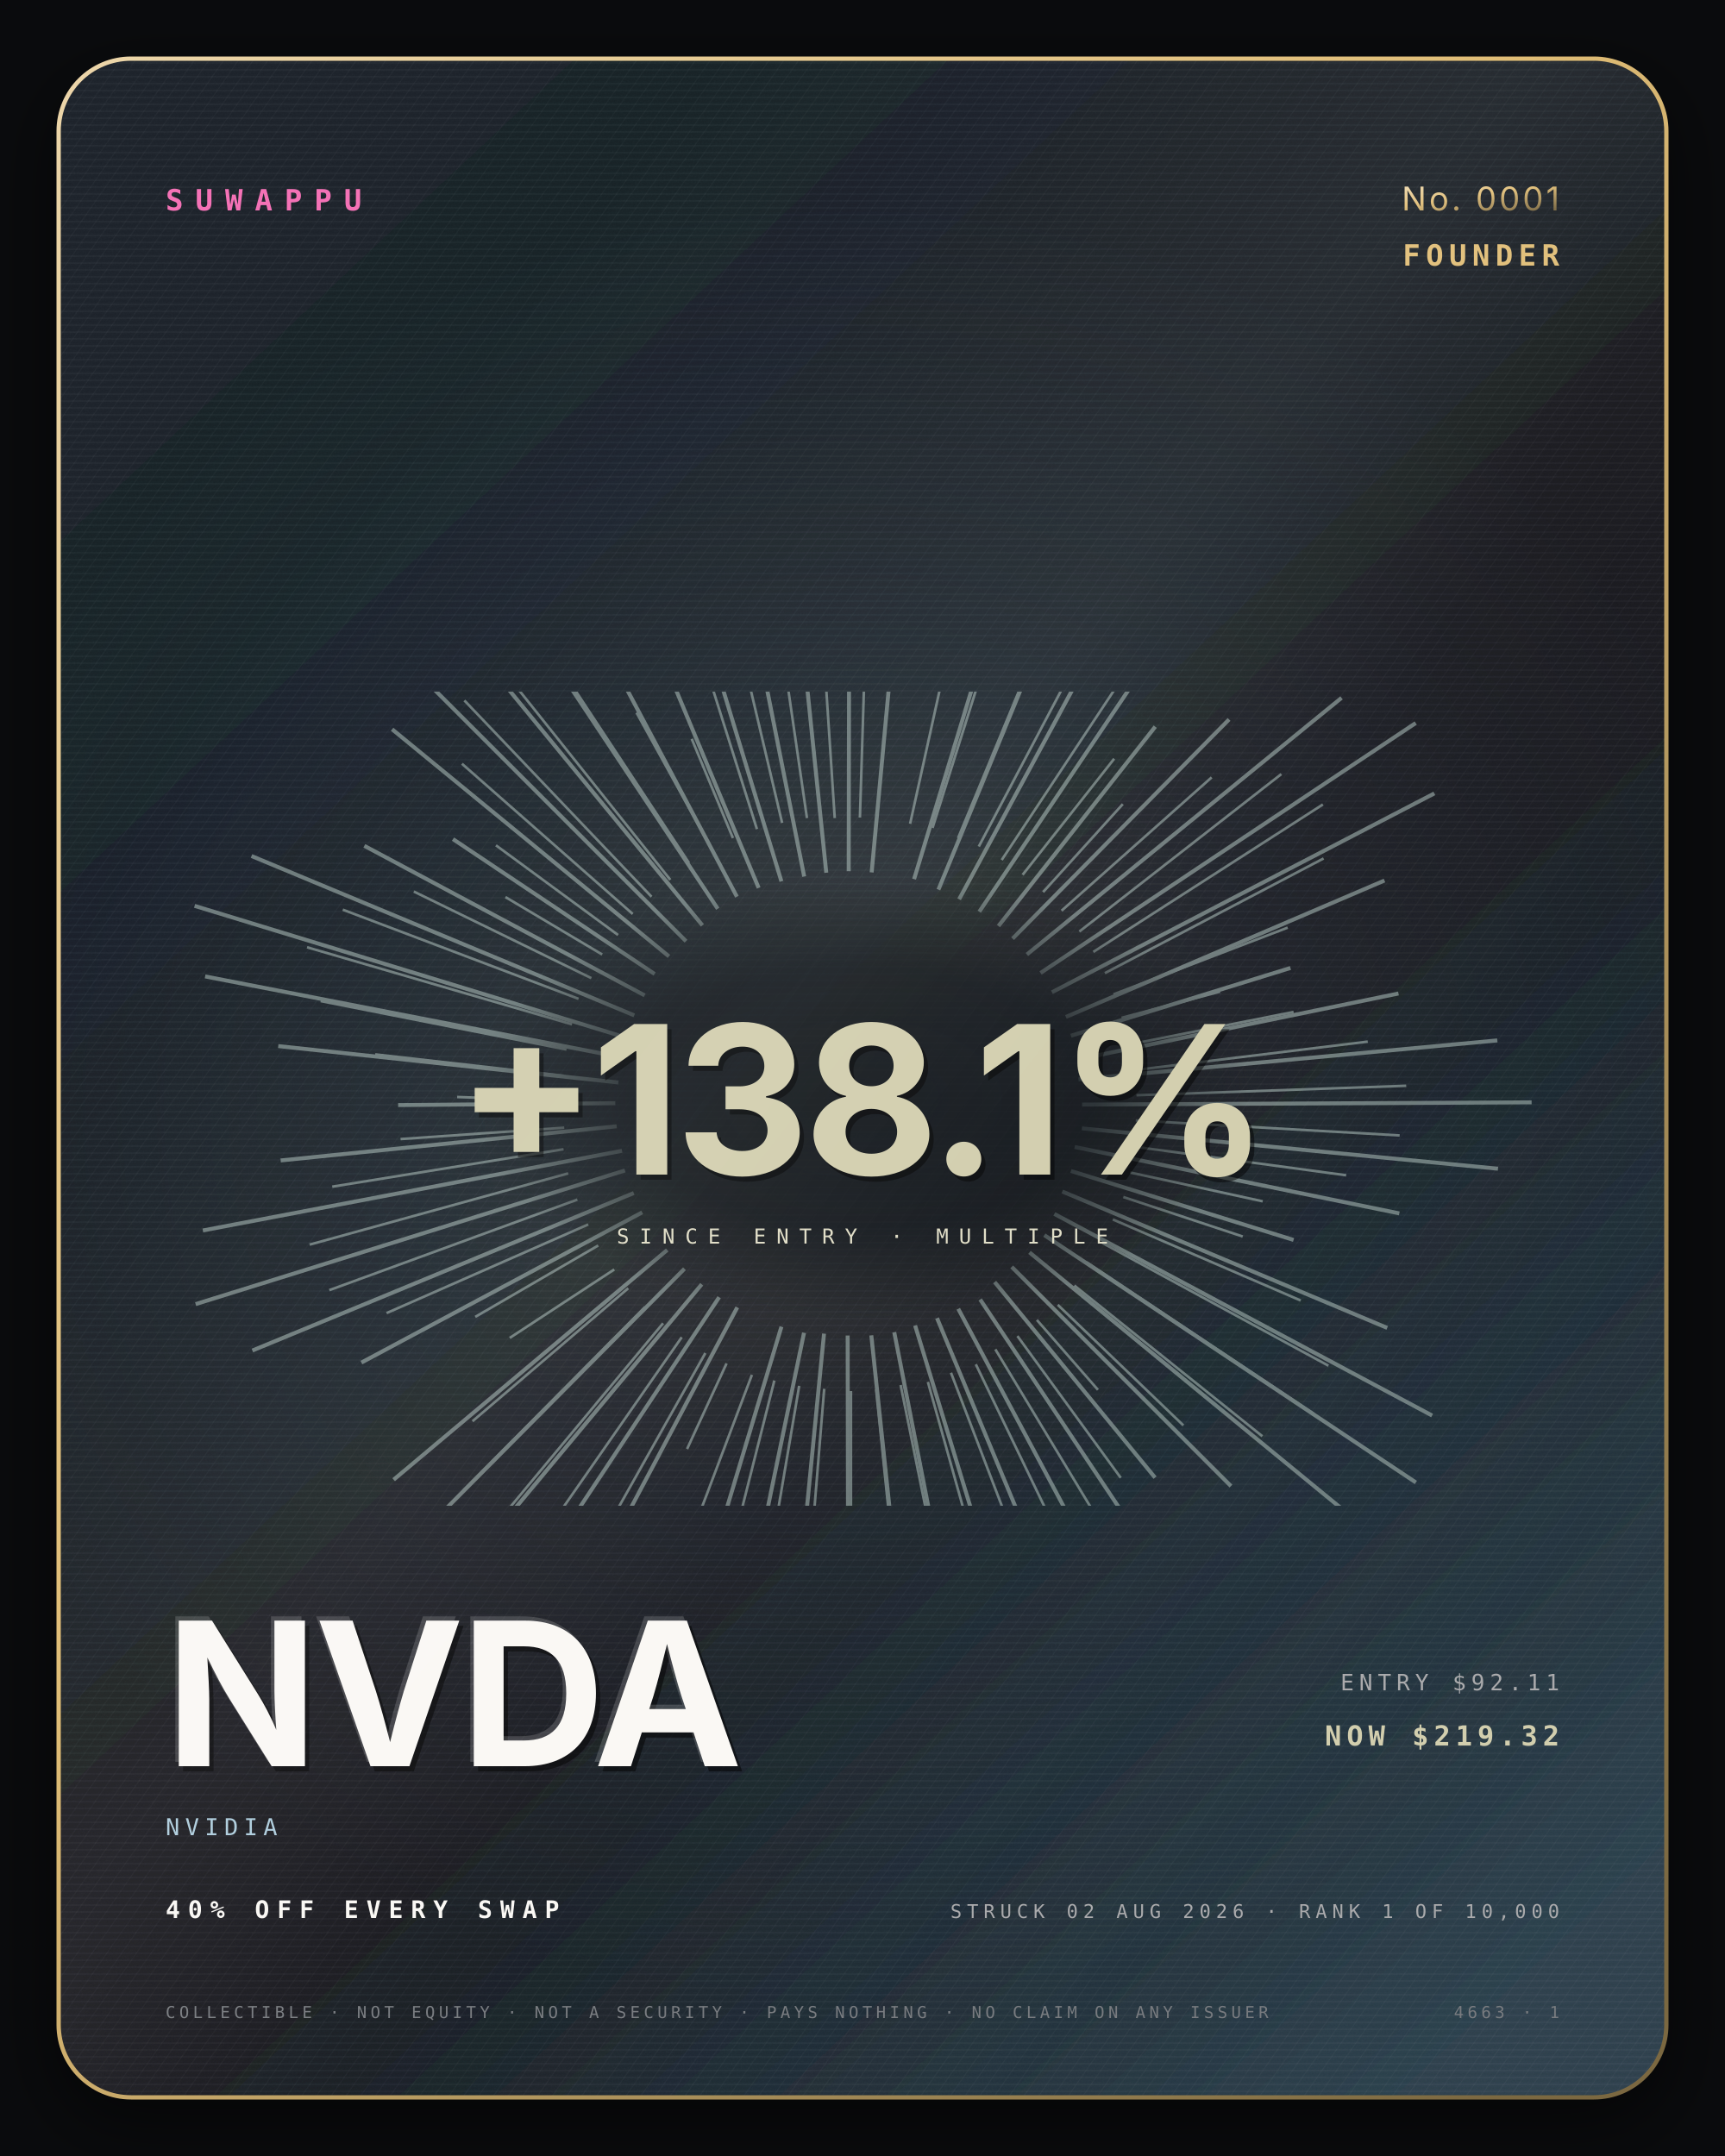
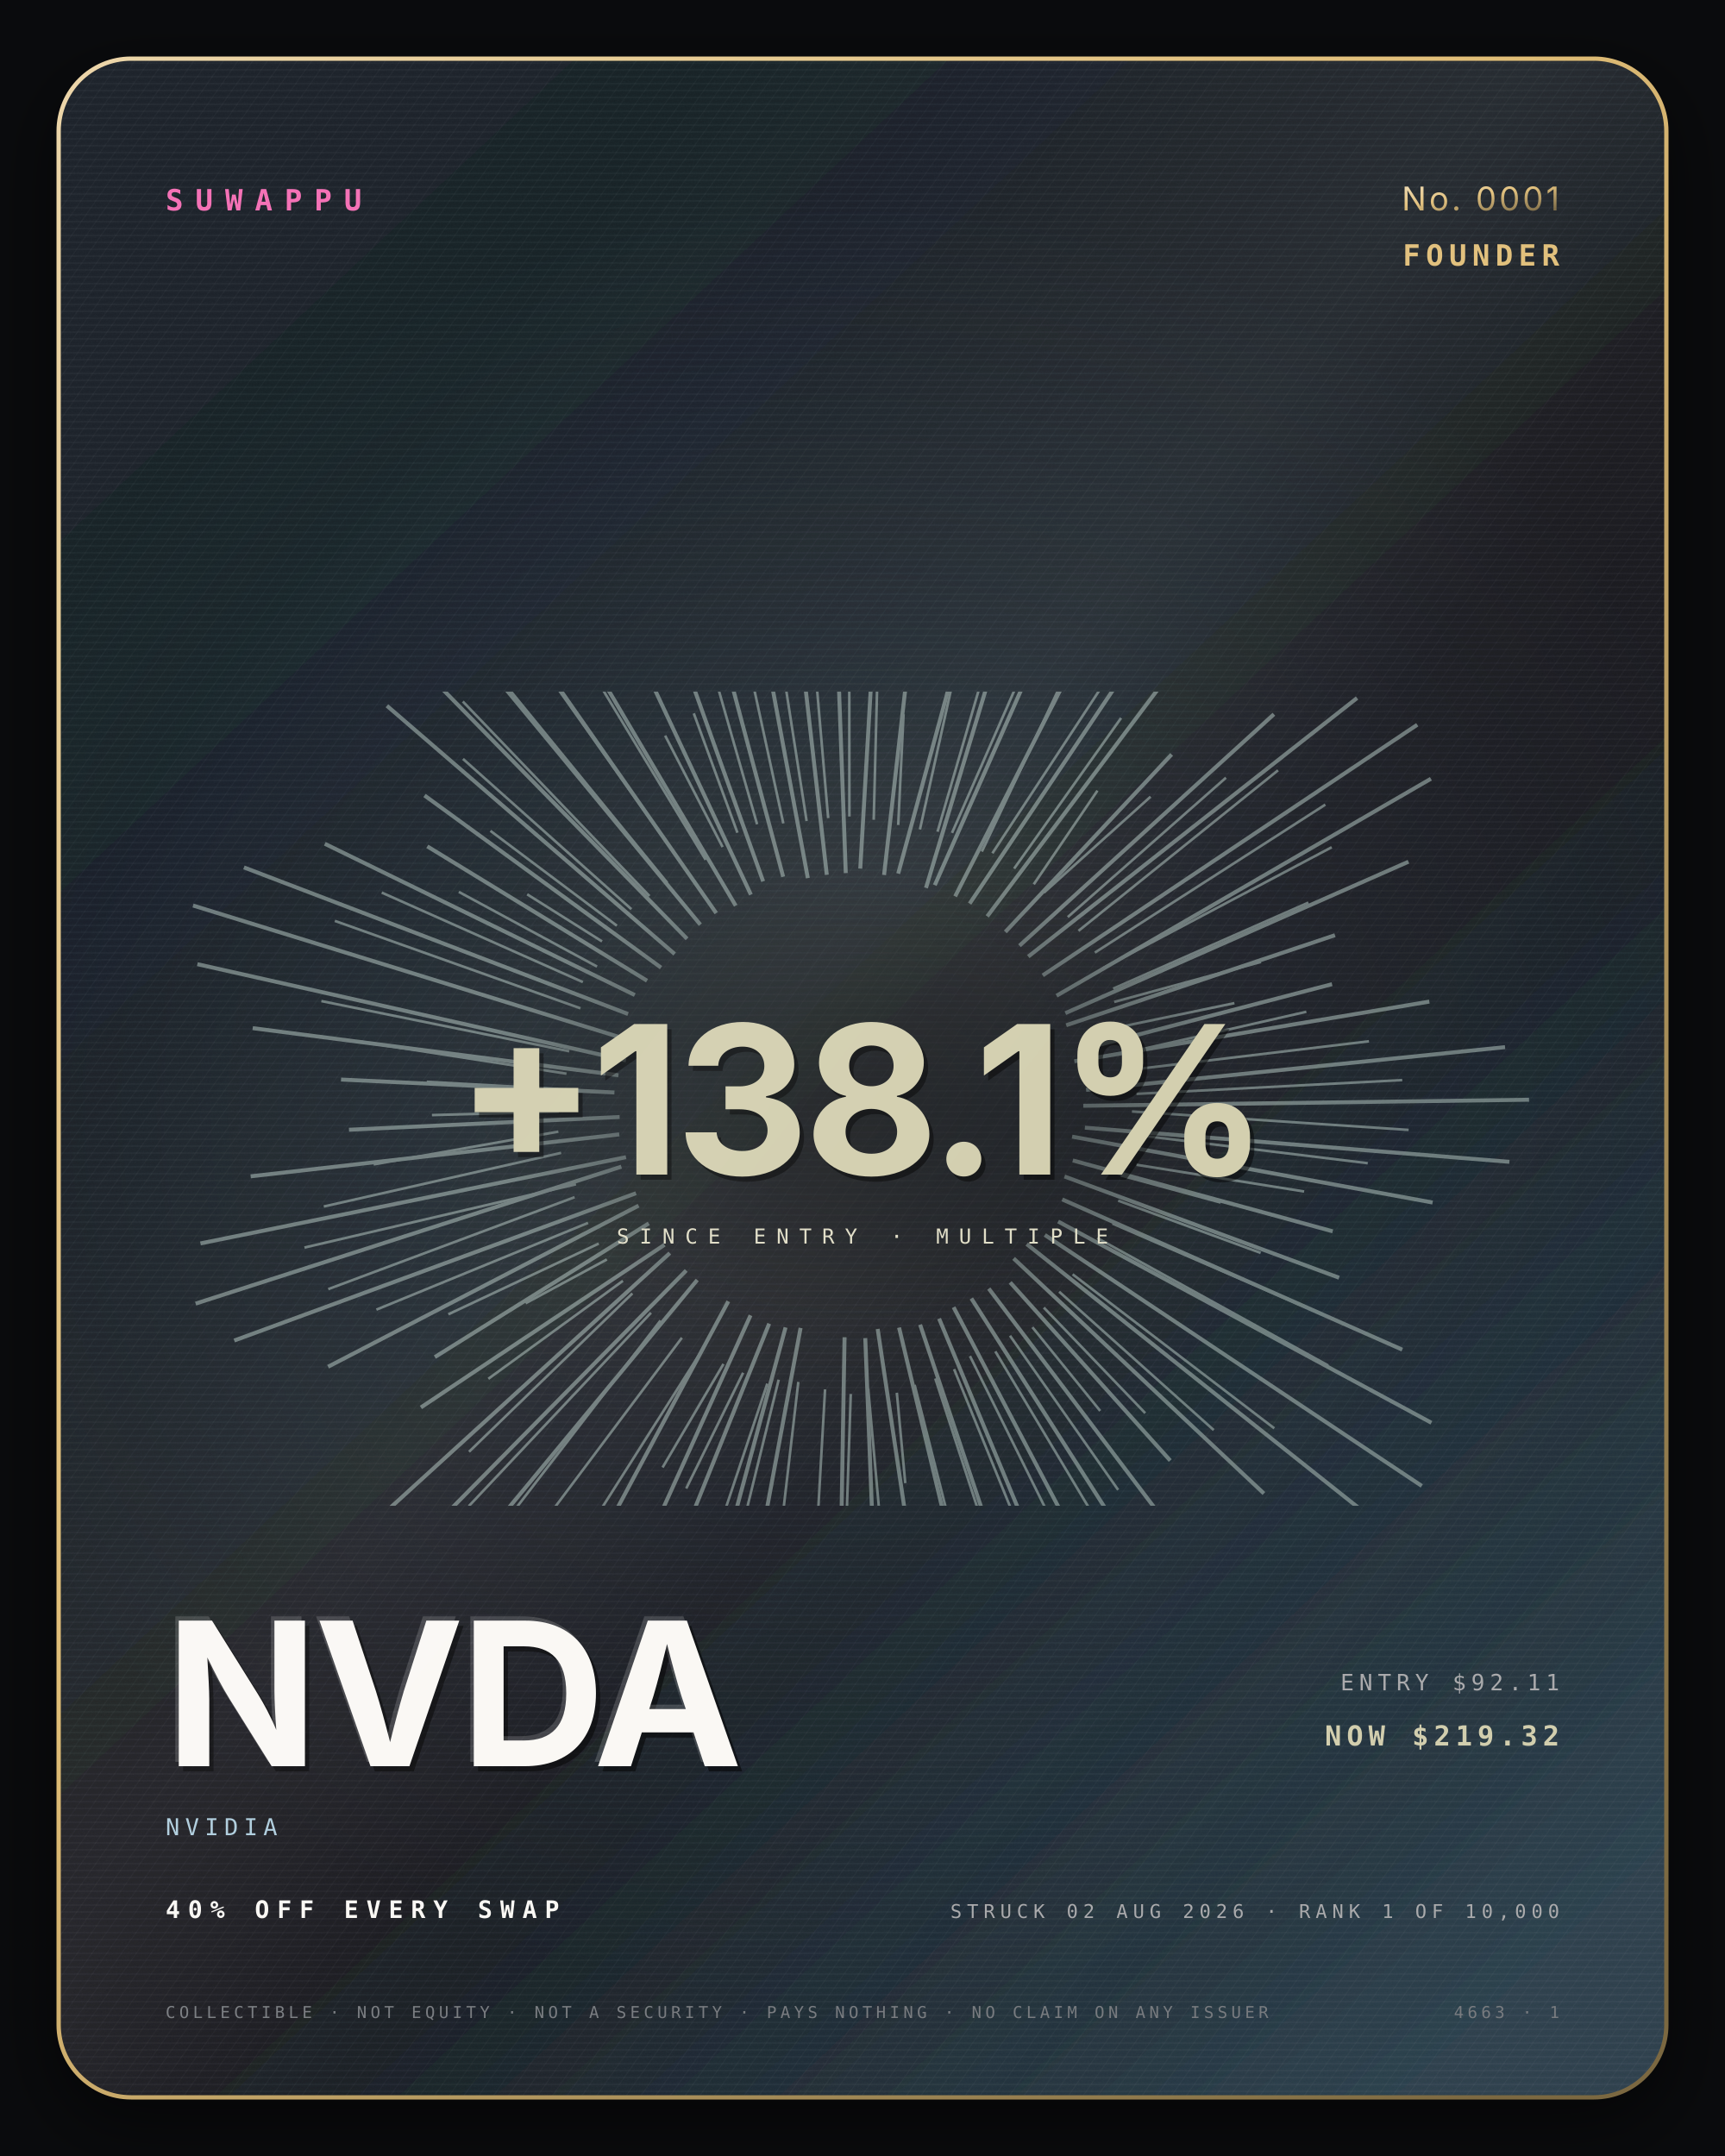
<svg xmlns="http://www.w3.org/2000/svg" width="1000" height="1250" viewBox="0 0 1000 1250" role="img" aria-label="NVDA position card">
  <defs>
    <clipPath id="cut">
      <rect x="66" y="401" width="868" height="472" />
    </clipPath>
    <clipPath id="card">
      <rect x="34" y="34" width="932" height="1182" rx="42" />
    </clipPath>
    <linearGradient id="mgrad" x1="0" y1="0" x2="0.9" y2="1">
      <stop offset="0" stop-color="#ecd6aa" />
      <stop offset="0.45" stop-color="#e0bd76" />
      <stop offset="1" stop-color="#7b6841" />
    </linearGradient>
    <linearGradient id="sheen" x1="0" y1="0" x2="1" y2="1">
      <stop offset="0.22" stop-color="#ffffff" stop-opacity="0" />
      <stop offset="0.46" stop-color="#ffffff" stop-opacity="0.065" />
      <stop offset="0.58" stop-color="#ffffff" stop-opacity="0.015" />
      <stop offset="0.80" stop-color="#ffffff" stop-opacity="0" />
    </linearGradient>
    <pattern id="brush" width="1000" height="4" patternUnits="userSpaceOnUse">
      <line x1="0" y1="0.5" x2="1000" y2="0.5" stroke="#ffffff" stroke-opacity="0.028" stroke-width="1" />
      <line x1="0" y1="2.5" x2="1000" y2="2.5" stroke="#000000" stroke-opacity="0.020" stroke-width="1" />
    </pattern>
    <filter id="drop" x="-6%" y="-6%" width="112%" height="112%">
      <feDropShadow dx="0" dy="14" stdDeviation="20" flood-color="#000000" flood-opacity="0.55" />
    </filter>
    <filter id="grain">
      <feTurbulence type="fractalNoise" baseFrequency="0.9" numOctaves="2" seed="7" stitchTiles="stitch" />
      <feColorMatrix type="matrix" values="0 0 0 0 0.5 0 0 0 0 0.5 0 0 0 0 0.5 0 0 0 0.04 0" />
    </filter>
    <radialGradient id="fadeg" gradientUnits="userSpaceOnUse" cx="492.0" cy="640" r="396.8">
-       <stop offset="0.55" stop-color="#ffffff" />
+       <stop offset="0.88" stop-color="#ffffff" />
      <stop offset="1" stop-color="#000000" />
    </radialGradient>
    <mask id="fade">
      <circle cx="492.0" cy="640" r="396.8" fill="url(#fadeg)" />
    </mask>
    <radialGradient id="vig" cx="0.5" cy="0.42" r="0.75">
      <stop offset="0.55" stop-color="#000000" stop-opacity="0" />
      <stop offset="1" stop-color="#000000" stop-opacity="0.34" />
    </radialGradient>
    <linearGradient id="plate" x1="0.1" y1="0" x2="0.85" y2="1">
      <stop offset="0" stop-color="#1b242b" />
      <stop offset="0.62" stop-color="#12171c" />
      <stop offset="1" stop-color="#2d414e" />
    </linearGradient>
    <radialGradient id="bloom" cx="0.5" cy="0.5" r="0.5">
      <stop offset="0" stop-color="#c3bf95" stop-opacity="0.12" />
      <stop offset="0.5" stop-color="#6ea8c9" stop-opacity="0.06" />
      <stop offset="1" stop-color="#6ea8c9" stop-opacity="0" />
    </radialGradient>
    <radialGradient id="clear" cx="0.5" cy="0.5" r="0.5">
-       <stop offset="0" stop-color="#12171c" stop-opacity="0.90" />
-       <stop offset="0.6" stop-color="#12171c" stop-opacity="0.74" />
+       <stop offset="0" stop-color="#12171c" stop-opacity="0.62" />
+       <stop offset="0.42" stop-color="#12171c" stop-opacity="0.40" />
      <stop offset="1" stop-color="#12171c" stop-opacity="0" />
    </radialGradient>
    <pattern id="hatch" width="7" height="7" patternUnits="userSpaceOnUse" patternTransform="rotate(35)">
      <line x1="0" y1="0" x2="0" y2="7" stroke="#ffffff" stroke-opacity="0.030" stroke-width="1" />
    </pattern>
  </defs>
  <rect width="1000" height="1250" fill="#0a0b0d" />
  <rect x="34" y="34" width="932" height="1182" rx="42" fill="url(#plate)" filter="url(#drop)" />
  <g clip-path="url(#card)">
    <rect width="1000" height="1250" fill="url(#hatch)" />
    <rect width="1000" height="1250" fill="url(#brush)" />
    <rect width="1000" height="1250" filter="url(#grain)" />
    <ellipse cx="492.0" cy="640" rx="546.8" ry="536.8" fill="url(#bloom)" />
    <g clip-path="url(#cut)" stroke="#96a7a4" fill="none" stroke-width="2.3" opacity="0.66">
-       <line x1="627.3" y1="640.4" x2="887.9" y2="639.1" />
-       <line x1="627.2" y1="654.2" x2="868.4" y2="677.6" />
-       <line x1="623.0" y1="665.0" x2="811.2" y2="703.5" />
-       <line x1="620.8" y1="678.9" x2="749.9" y2="718.9" />
-       <line x1="615.8" y1="690.8" x2="804.2" y2="769.9" />
-       <line x1="611.2" y1="703.8" x2="830.2" y2="820.7" />
-       <line x1="605.4" y1="716.1" x2="820.8" y2="859.5" />
-       <line x1="596.8" y1="726.1" x2="779.0" y2="875.7" />
-       <line x1="586.5" y1="734.5" x2="713.6" y2="861.6" />
-       <line x1="576.6" y1="743.3" x2="669.6" y2="856.7" />
-       <line x1="568.2" y1="753.4" x2="685.7" y2="929.5" />
-       <line x1="555.5" y1="758.8" x2="674.6" y2="982.2" />
-       <line x1="543.2" y1="764.2" x2="643.0" y2="1004.3" />
-       <line x1="530.5" y1="768.5" x2="596.8" y2="986.0" />
-       <line x1="518.4" y1="772.4" x2="550.1" y2="934.6" />
-       <line x1="505.1" y1="774.2" x2="522.0" y2="934.3" />
-       <line x1="491.4" y1="774.3" x2="491.8" y2="997.1" />
-       <line x1="477.7" y1="773.2" x2="452.5" y2="1029.9" />
-       <line x1="466.1" y1="772.7" x2="414.4" y2="1022.2" />
-       <line x1="453.0" y1="769.2" x2="390.2" y2="977.8" />
-       <line x1="427.4" y1="758.0" x2="346.5" y2="910.4" />
-       <line x1="416.9" y1="752.1" x2="289.0" y2="944.9" />
-       <line x1="406.8" y1="744.6" x2="240.2" y2="944.6" />
-       <line x1="396.8" y1="735.6" x2="219.4" y2="914.1" />
-       <line x1="386.8" y1="724.7" x2="228.2" y2="857.9" />
-       <line x1="372.3" y1="702.9" x2="209.5" y2="790.0" />
-       <line x1="367.4" y1="691.7" x2="146.3" y2="783.0" />
-       <line x1="362.3" y1="678.6" x2="113.4" y2="756.1" />
-       <line x1="360.6" y1="667.2" x2="117.6" y2="713.4" />
-       <line x1="357.5" y1="653.0" x2="162.7" y2="672.8" />
-       <line x1="356.7" y1="639.6" x2="230.8" y2="640.7" />
-       <line x1="358.5" y1="627.6" x2="161.3" y2="606.5" />
-       <line x1="358.7" y1="612.7" x2="118.9" y2="566.1" />
-       <line x1="364.0" y1="601.9" x2="112.8" y2="525.2" />
-       <line x1="367.7" y1="588.7" x2="145.8" y2="496.3" />
-       <line x1="373.7" y1="577.1" x2="211.2" y2="490.4" />
-       <line x1="379.5" y1="564.7" x2="262.6" y2="486.5" />
-       <line x1="387.8" y1="554.5" x2="227.3" y2="422.8" />
-       <line x1="397.7" y1="545.7" x2="218.3" y2="366.3" />
-       <line x1="407.2" y1="536.5" x2="241.1" y2="334.3" />
-       <line x1="416.1" y1="526.9" x2="289.6" y2="336.6" />
-       <line x1="427.2" y1="519.9" x2="347.1" y2="368.9" />
-       <line x1="439.8" y1="514.8" x2="380.4" y2="372.5" />
-       <line x1="453.0" y1="511.0" x2="389.6" y2="302.6" />
-       <line x1="466.2" y1="508.2" x2="416.4" y2="257.2" />
-       <line x1="479.0" y1="506.0" x2="452.4" y2="248.1" />
-       <line x1="492.0" y1="505.1" x2="492.4" y2="283.1" />
-       <line x1="505.3" y1="505.8" x2="520.2" y2="346.0" />
-       <line x1="529.9" y1="509.7" x2="595.9" y2="292.5" />
-       <line x1="544.0" y1="515.8" x2="642.8" y2="275.7" />
-       <line x1="556.0" y1="521.4" x2="676.6" y2="298.3" />
-       <line x1="567.7" y1="528.6" x2="686.3" y2="352.4" />
-       <line x1="578.8" y1="536.9" x2="669.7" y2="421.3" />
-       <line x1="587.0" y1="544.2" x2="712.5" y2="417.1" />
-       <line x1="595.3" y1="553.4" x2="777.7" y2="404.6" />
-       <line x1="603.2" y1="564.1" x2="820.7" y2="419.2" />
-       <line x1="609.8" y1="575.3" x2="831.5" y2="460.0" />
-       <line x1="617.9" y1="589.6" x2="802.6" y2="510.5" />
-       <line x1="620.8" y1="600.5" x2="748.1" y2="561.2" />
-       <line x1="624.8" y1="614.2" x2="810.7" y2="576.0" />
-       <line x1="625.2" y1="625.8" x2="868.0" y2="603.2" />
-       <line x1="639.0" y1="720.6" x2="770.1" y2="791.8" stroke-width="1.5" />
-       <line x1="629.9" y1="731.8" x2="761.5" y2="819.6" stroke-width="1.5" />
-       <line x1="622.8" y1="745.3" x2="731.8" y2="832.7" stroke-width="1.5" />
-       <line x1="613.2" y1="756.5" x2="686.0" y2="826.4" stroke-width="1.5" />
-       <line x1="601.1" y1="765.3" x2="636.5" y2="805.8" stroke-width="1.5" />
-       <line x1="589.8" y1="774.6" x2="649.7" y2="856.8" stroke-width="1.5" />
-       <line x1="577.0" y1="782.3" x2="650.0" y2="903.2" stroke-width="1.5" />
-       <line x1="565.7" y1="791.0" x2="633.8" y2="932.3" stroke-width="1.5" />
-       <line x1="551.3" y1="795.9" x2="605.7" y2="938.4" stroke-width="1.5" />
-       <line x1="537.9" y1="801.2" x2="570.8" y2="918.8" stroke-width="1.5" />
-       <line x1="522.1" y1="803.0" x2="537.7" y2="879.9" stroke-width="1.5" />
-       <line x1="507.9" y1="805.5" x2="515.9" y2="883.7" stroke-width="1.5" />
-       <line x1="493.3" y1="806.5" x2="493.3" y2="928.9" stroke-width="1.5" />
-       <line x1="477.8" y1="805.2" x2="465.4" y2="956.8" stroke-width="1.5" />
-       <line x1="463.3" y1="803.5" x2="436.9" y2="958.9" stroke-width="1.5" />
-       <line x1="448.9" y1="800.4" x2="414.8" y2="935.3" stroke-width="1.5" />
-       <line x1="435.9" y1="797.1" x2="401.2" y2="889.0" stroke-width="1.5" />
-       <line x1="421.2" y1="790.5" x2="398.3" y2="840.1" stroke-width="1.5" />
-       <line x1="408.9" y1="784.5" x2="357.6" y2="875.7" stroke-width="1.5" />
-       <line x1="395.2" y1="775.3" x2="314.1" y2="891.8" stroke-width="1.5" />
-       <line x1="384.4" y1="767.2" x2="283.1" y2="889.0" stroke-width="1.5" />
-       <line x1="374.0" y1="757.7" x2="268.4" y2="864.3" stroke-width="1.5" />
-       <line x1="364.2" y1="746.9" x2="273.9" y2="824.0" stroke-width="1.5" />
-       <line x1="356.1" y1="736.0" x2="295.5" y2="775.7" stroke-width="1.5" />
-       <line x1="346.8" y1="722.1" x2="275.5" y2="763.5" stroke-width="1.5" />
-       <line x1="341.0" y1="709.9" x2="224.1" y2="761.3" stroke-width="1.5" />
-       <line x1="334.7" y1="695.5" x2="190.9" y2="748.0" stroke-width="1.5" />
-       <line x1="329.4" y1="680.3" x2="179.5" y2="721.6" stroke-width="1.5" />
-       <line x1="326.7" y1="666.3" x2="192.6" y2="688.0" stroke-width="1.5" />
-       <line x1="327.1" y1="653.8" x2="232.2" y2="660.4" stroke-width="1.5" />
-       <line x1="325.9" y1="638.3" x2="265.0" y2="636.0" stroke-width="1.5" />
-       <line x1="326.8" y1="623.7" x2="217.5" y2="611.3" stroke-width="1.5" />
-       <line x1="328.4" y1="608.5" x2="185.9" y2="580.4" stroke-width="1.5" />
-       <line x1="331.6" y1="593.9" x2="178.0" y2="549.2" stroke-width="1.5" />
-       <line x1="335.4" y1="579.1" x2="198.7" y2="527.4" stroke-width="1.5" />
-       <line x1="342.8" y1="567.1" x2="239.9" y2="516.9" stroke-width="1.5" />
-       <line x1="349.1" y1="553.4" x2="293.0" y2="520.1" stroke-width="1.5" />
-       <line x1="358.3" y1="542.1" x2="287.5" y2="490.1" stroke-width="1.5" />
-       <line x1="366.8" y1="529.9" x2="267.8" y2="442.8" stroke-width="1.5" />
-       <line x1="377.7" y1="519.9" x2="269.2" y2="406.1" stroke-width="1.5" />
-       <line x1="388.6" y1="510.1" x2="290.3" y2="386.9" stroke-width="1.5" />
-       <line x1="399.4" y1="500.3" x2="327.0" y2="390.4" stroke-width="1.5" />
-       <line x1="413.8" y1="494.4" x2="369.0" y2="413.2" stroke-width="1.5" />
-       <line x1="424.9" y1="485.9" x2="401.0" y2="428.4" stroke-width="1.5" />
-       <line x1="438.8" y1="480.7" x2="405.9" y2="376.2" stroke-width="1.5" />
-       <line x1="453.4" y1="477.1" x2="419.7" y2="334.2" stroke-width="1.5" />
-       <line x1="467.8" y1="474.3" x2="444.9" y2="316.7" stroke-width="1.5" />
-       <line x1="483.9" y1="474.3" x2="474.2" y2="326.6" stroke-width="1.5" />
-       <line x1="498.5" y1="474.0" x2="502.0" y2="362.4" stroke-width="1.5" />
-       <line x1="527.6" y1="477.6" x2="547.3" y2="388.5" stroke-width="1.5" />
-       <line x1="540.6" y1="480.0" x2="580.6" y2="353.1" stroke-width="1.5" />
-       <line x1="555.4" y1="485.9" x2="615.1" y2="341.8" stroke-width="1.5" />
-       <line x1="567.4" y1="490.8" x2="639.5" y2="354.3" stroke-width="1.5" />
-       <line x1="580.7" y1="498.6" x2="651.8" y2="391.2" stroke-width="1.5" />
-       <line x1="592.8" y1="507.2" x2="645.9" y2="439.9" stroke-width="1.5" />
-       <line x1="604.7" y1="517.2" x2="650.9" y2="466.2" stroke-width="1.5" />
-       <line x1="615.4" y1="528.0" x2="702.4" y2="450.7" stroke-width="1.5" />
-       <line x1="625.7" y1="540.1" x2="742.8" y2="448.8" stroke-width="1.5" />
-       <line x1="633.8" y1="551.9" x2="766.9" y2="466.4" stroke-width="1.5" />
-       <line x1="640.5" y1="564.2" x2="767.3" y2="497.7" stroke-width="1.5" />
-       <line x1="645.5" y1="576.5" x2="746.5" y2="537.8" stroke-width="1.5" />
-       <line x1="650.2" y1="590.1" x2="707.3" y2="574.9" stroke-width="1.5" />
-       <line x1="655.0" y1="605.5" x2="749.9" y2="586.7" stroke-width="1.5" />
-       <line x1="657.8" y1="620.4" x2="792.9" y2="603.9" stroke-width="1.5" />
-       <line x1="658.8" y1="635.0" x2="815.2" y2="629.5" stroke-width="1.5" />
-       <line x1="658.4" y1="649.6" x2="811.4" y2="658.3" stroke-width="1.5" />
-       <line x1="657.4" y1="664.8" x2="780.4" y2="681.4" stroke-width="1.5" />
-       <line x1="655.2" y1="679.8" x2="732.0" y2="696.5" stroke-width="1.5" />
-       <line x1="651.2" y1="694.0" x2="720.4" y2="716.9" stroke-width="1.5" />
-       <line x1="645.1" y1="707.0" x2="754.0" y2="754.0" stroke-width="1.5" />
+       <line x1="628.0" y1="641.1" x2="886.4" y2="637.6" />
+       <line x1="628.9" y1="653.8" x2="875.0" y2="673.6" />
+       <line x1="621.5" y1="659.0" x2="830.5" y2="697.2" />
+       <line x1="621.9" y1="672.8" x2="772.6" y2="713.9" />
+       <line x1="617.1" y1="682.1" x2="776.3" y2="740.8" />
+       <line x1="615.8" y1="695.4" x2="812.9" y2="782.5" />
+       <line x1="613.4" y1="708.2" x2="829.8" y2="824.9" />
+       <line x1="605.7" y1="716.0" x2="824.2" y2="861.5" />
+       <line x1="595.2" y1="721.3" x2="787.3" y2="874.0" />
+       <line x1="587.6" y1="729.6" x2="732.7" y2="865.9" />
+       <line x1="585.6" y1="743.5" x2="678.4" y2="846.8" />
+       <line x1="573.2" y1="747.1" x2="676.7" y2="884.0" />
+       <line x1="563.1" y1="752.8" x2="685.4" y2="944.5" />
+       <line x1="552.8" y1="757.9" x2="672.5" y2="985.9" />
+       <line x1="544.4" y1="764.5" x2="643.4" y2="1002.4" />
+       <line x1="533.4" y1="768.0" x2="609.6" y2="995.8" />
+       <line x1="521.2" y1="769.7" x2="565.6" y2="955.3" />
+       <line x1="508.8" y1="770.5" x2="528.0" y2="899.2" />
+       <line x1="501.6" y1="775.8" x2="508.6" y2="955.3" />
+       <line x1="489.6" y1="775.3" x2="485.6" y2="1008.9" />
+       <line x1="464.1" y1="769.9" x2="416.8" y2="1024.0" />
+       <line x1="455.4" y1="769.6" x2="395.3" y2="991.8" />
+       <line x1="445.9" y1="767.4" x2="379.8" y2="931.7" />
+       <line x1="435.1" y1="762.6" x2="378.9" y2="886.7" />
+       <line x1="422.2" y1="754.5" x2="329.5" y2="927.3" />
+       <line x1="404.2" y1="742.1" x2="237.9" y2="943.1" />
+       <line x1="397.8" y1="736.6" x2="219.2" y2="917.7" />
+       <line x1="388.3" y1="726.5" x2="224.9" y2="875.4" />
+       <line x1="385.2" y1="721.7" x2="244.0" y2="816.0" />
+       <line x1="376.1" y1="709.3" x2="252.1" y2="786.8" />
+       <line x1="370.2" y1="699.0" x2="190.2" y2="792.4" />
+       <line x1="368.7" y1="691.8" x2="135.8" y2="777.2" />
+       <line x1="360.2" y1="676.4" x2="113.4" y2="755.8" />
+       <line x1="362.9" y1="670.9" x2="116.2" y2="720.9" />
+       <line x1="359.0" y1="657.7" x2="145.3" y2="682.0" />
+       <line x1="359.2" y1="647.6" x2="202.3" y2="655.0" />
+       <line x1="356.2" y1="633.4" x2="197.7" y2="625.9" />
+       <line x1="358.5" y1="623.4" x2="146.5" y2="596.1" />
+       <line x1="362.9" y1="614.8" x2="114.4" y2="559.0" />
+       <line x1="365.0" y1="603.1" x2="111.9" y2="525.0" />
+       <line x1="364.1" y1="587.9" x2="141.4" y2="502.9" />
+       <line x1="368.0" y1="576.9" x2="188.3" y2="489.2" />
+       <line x1="375.1" y1="568.6" x2="247.7" y2="490.7" />
+       <line x1="383.2" y1="561.0" x2="246.1" y2="461.2" />
+       <line x1="391.1" y1="553.1" x2="224.3" y2="409.2" />
+       <line x1="398.3" y1="544.3" x2="216.7" y2="358.9" />
+       <line x1="406.0" y1="536.1" x2="240.8" y2="336.1" />
+       <line x1="415.2" y1="529.4" x2="276.5" y2="330.8" />
+       <line x1="426.5" y1="525.1" x2="324.0" y2="351.5" />
+       <line x1="435.3" y1="518.7" x2="378.0" y2="396.4" />
+       <line x1="442.4" y1="511.0" x2="383.6" y2="346.7" />
+       <line x1="454.0" y1="508.3" x2="396.2" y2="291.5" />
+       <line x1="468.3" y1="509.1" x2="421.6" y2="257.5" />
+       <line x1="479.3" y1="507.2" x2="449.7" y2="247.2" />
+       <line x1="490.3" y1="506.2" x2="481.6" y2="269.8" />
+       <line x1="498.7" y1="503.6" x2="509.5" y2="318.7" />
+       <line x1="512.5" y1="507.3" x2="527.6" y2="375.1" />
+       <line x1="520.7" y1="506.5" x2="569.4" y2="327.5" />
+       <line x1="536.8" y1="514.8" x2="605.7" y2="286.2" />
+       <line x1="541.9" y1="513.2" x2="646.3" y2="277.2" />
+       <line x1="553.7" y1="519.7" x2="670.4" y2="290.7" />
+       <line x1="562.1" y1="523.9" x2="687.0" y2="337.8" />
+       <line x1="572.3" y1="531.3" x2="676.9" y2="392.1" />
+       <line x1="582.8" y1="540.3" x2="679.2" y2="437.4" />
+       <line x1="591.0" y1="548.3" x2="738.5" y2="414.1" />
+       <line x1="596.1" y1="554.6" x2="786.7" y2="404.7" />
+       <line x1="604.5" y1="565.5" x2="821.6" y2="420.2" />
+       <line x1="612.5" y1="577.3" x2="829.5" y2="451.5" />
+       <line x1="617.6" y1="587.4" x2="816.5" y2="499.6" />
+       <line x1="618.1" y1="594.4" x2="773.9" y2="542.2" />
+       <line x1="625.1" y1="608.9" x2="772.2" y2="570.6" />
+       <line x1="622.8" y1="615.3" x2="828.6" y2="580.7" />
+       <line x1="629.6" y1="631.9" x2="872.5" y2="607.1" />
+       <line x1="636.1" y1="717.8" x2="770.0" y2="791.7" stroke-width="1.5" />
+       <line x1="621.8" y1="738.8" x2="738.7" y2="828.1" stroke-width="1.5" />
+       <line x1="614.0" y1="748.9" x2="703.6" y2="829.1" stroke-width="1.5" />
+       <line x1="605.1" y1="758.1" x2="663.9" y2="819.3" stroke-width="1.5" />
+       <line x1="598.5" y1="769.5" x2="637.8" y2="818.0" stroke-width="1.5" />
+       <line x1="585.5" y1="774.4" x2="648.2" y2="863.8" stroke-width="1.5" />
+       <line x1="577.0" y1="783.5" x2="650.8" y2="906.9" stroke-width="1.5" />
+       <line x1="562.3" y1="786.2" x2="632.5" y2="927.9" stroke-width="1.5" />
+       <line x1="553.1" y1="793.8" x2="612.4" y2="939.4" stroke-width="1.5" />
+       <line x1="542.2" y1="799.2" x2="584.7" y2="929.9" stroke-width="1.5" />
+       <line x1="530.2" y1="802.9" x2="555.6" y2="903.0" stroke-width="1.5" />
+       <line x1="519.9" y1="807.5" x2="524.8" y2="859.9" stroke-width="1.5" />
+       <line x1="503.3" y1="805.1" x2="511.6" y2="897.2" stroke-width="1.5" />
+       <line x1="493.2" y1="808.2" x2="489.0" y2="932.4" stroke-width="1.5" />
+       <line x1="478.3" y1="805.5" x2="469.5" y2="960.3" stroke-width="1.5" />
+       <line x1="462.8" y1="801.2" x2="443.9" y2="963.4" stroke-width="1.5" />
+       <line x1="451.4" y1="799.9" x2="416.7" y2="941.0" stroke-width="1.5" />
+       <line x1="444.8" y1="802.2" x2="408.0" y2="912.6" stroke-width="1.5" />
+       <line x1="430.8" y1="795.9" x2="397.8" y2="863.0" stroke-width="1.5" />
+       <line x1="419.4" y1="790.8" x2="384.1" y2="850.8" stroke-width="1.5" />
+       <line x1="406.7" y1="783.3" x2="346.8" y2="877.6" stroke-width="1.5" />
+       <line x1="395.3" y1="775.6" x2="309.8" y2="889.7" stroke-width="1.5" />
+       <line x1="382.9" y1="765.6" x2="286.2" y2="891.2" stroke-width="1.5" />
+       <line x1="377.4" y1="761.1" x2="271.8" y2="873.2" stroke-width="1.5" />
+       <line x1="366.6" y1="749.9" x2="271.9" y2="841.7" stroke-width="1.5" />
+       <line x1="361.1" y1="742.6" x2="283.1" y2="799.4" stroke-width="1.5" />
+       <line x1="351.8" y1="730.2" x2="304.7" y2="755.6" stroke-width="1.5" />
+       <line x1="347.1" y1="721.0" x2="259.9" y2="762.0" stroke-width="1.5" />
+       <line x1="340.9" y1="709.0" x2="218.2" y2="759.3" stroke-width="1.5" />
+       <line x1="333.1" y1="694.1" x2="190.3" y2="747.4" stroke-width="1.5" />
+       <line x1="333.9" y1="686.6" x2="176.5" y2="723.3" stroke-width="1.5" />
+       <line x1="325.3" y1="668.4" x2="187.7" y2="699.5" stroke-width="1.5" />
+       <line x1="323.7" y1="656.1" x2="216.6" y2="675.1" stroke-width="1.5" />
+       <line x1="323.9" y1="644.5" x2="250.4" y2="646.5" stroke-width="1.5" />
+       <line x1="323.6" y1="631.4" x2="247.4" y2="627.2" stroke-width="1.5" />
+       <line x1="328.4" y1="622.5" x2="208.2" y2="603.8" stroke-width="1.5" />
+       <line x1="330.0" y1="609.5" x2="186.3" y2="580.4" stroke-width="1.5" />
+       <line x1="336.5" y1="584.6" x2="194.1" y2="533.9" stroke-width="1.5" />
+       <line x1="337.9" y1="569.4" x2="221.3" y2="517.5" stroke-width="1.5" />
+       <line x1="346.1" y1="560.4" x2="266.0" y2="517.1" stroke-width="1.5" />
+       <line x1="349.0" y1="545.8" x2="305.6" y2="518.5" stroke-width="1.5" />
+       <line x1="357.6" y1="536.7" x2="284.3" y2="481.7" stroke-width="1.5" />
+       <line x1="366.0" y1="527.1" x2="268.4" y2="440.0" stroke-width="1.5" />
+       <line x1="376.5" y1="519.5" x2="268.3" y2="406.7" stroke-width="1.5" />
+       <line x1="386.8" y1="511.8" x2="289.7" y2="392.9" stroke-width="1.5" />
+       <line x1="399.1" y1="506.3" x2="314.4" y2="386.6" stroke-width="1.5" />
+       <line x1="409.1" y1="498.5" x2="349.9" y2="400.6" stroke-width="1.5" />
+       <line x1="418.9" y1="491.1" x2="385.6" y2="426.5" stroke-width="1.5" />
+       <line x1="427.5" y1="482.8" x2="402.2" y2="413.6" stroke-width="1.5" />
+       <line x1="438.9" y1="477.9" x2="407.7" y2="368.8" stroke-width="1.5" />
+       <line x1="454.1" y1="477.4" x2="423.6" y2="336.8" stroke-width="1.5" />
+       <line x1="467.6" y1="476.0" x2="443.0" y2="318.4" stroke-width="1.5" />
+       <line x1="480.1" y1="474.3" x2="466.9" y2="321.6" stroke-width="1.5" />
+       <line x1="492.4" y1="473.4" x2="492.3" y2="346.5" stroke-width="1.5" />
+       <line x1="506.5" y1="475.3" x2="508.9" y2="382.4" stroke-width="1.5" />
+       <line x1="520.7" y1="478.3" x2="523.8" y2="414.1" stroke-width="1.5" />
+       <line x1="533.3" y1="480.9" x2="555.6" y2="380.5" stroke-width="1.5" />
+       <line x1="543.5" y1="482.2" x2="582.1" y2="349.5" stroke-width="1.5" />
+       <line x1="551.9" y1="482.9" x2="613.6" y2="341.8" stroke-width="1.5" />
+       <line x1="569.2" y1="493.7" x2="636.7" y2="350.9" stroke-width="1.5" />
+       <line x1="575.3" y1="494.7" x2="651.2" y2="379.1" stroke-width="1.5" />
+       <line x1="587.9" y1="503.6" x2="649.9" y2="416.3" stroke-width="1.5" />
+       <line x1="599.3" y1="512.7" x2="636.2" y2="458.4" stroke-width="1.5" />
+       <line x1="605.2" y1="517.5" x2="667.0" y2="461.9" stroke-width="1.5" />
+       <line x1="619.0" y1="531.7" x2="710.7" y2="450.9" stroke-width="1.5" />
+       <line x1="625.2" y1="539.7" x2="740.9" y2="446.6" stroke-width="1.5" />
+       <line x1="634.7" y1="552.3" x2="768.3" y2="466.5" stroke-width="1.5" />
+       <line x1="639.3" y1="561.4" x2="772.0" y2="491.2" stroke-width="1.5" />
+       <line x1="645.3" y1="573.2" x2="758.5" y2="523.3" stroke-width="1.5" />
+       <line x1="645.9" y1="580.9" x2="731.0" y2="557.7" stroke-width="1.5" />
+       <line x1="651.5" y1="594.9" x2="715.6" y2="581.6" stroke-width="1.5" />
+       <line x1="656.6" y1="609.5" x2="757.3" y2="586.6" stroke-width="1.5" />
+       <line x1="656.5" y1="620.1" x2="793.6" y2="603.7" stroke-width="1.5" />
+       <line x1="658.8" y1="634.2" x2="812.9" y2="626.2" stroke-width="1.5" />
+       <line x1="656.2" y1="644.4" x2="816.6" y2="655.1" stroke-width="1.5" />
+       <line x1="655.8" y1="657.7" x2="792.9" y2="674.4" stroke-width="1.5" />
+       <line x1="658.8" y1="675.3" x2="756.0" y2="690.8" stroke-width="1.5" />
+       <line x1="649.7" y1="681.5" x2="707.6" y2="697.2" stroke-width="1.5" />
+       <line x1="648.2" y1="696.1" x2="730.8" y2="726.4" stroke-width="1.5" />
+       <line x1="644.9" y1="709.4" x2="755.5" y2="757.3" stroke-width="1.5" />
    </g>
    <text x="96" y="122" font-family="'Geist Mono','SFMono-Regular',Menlo,Consolas,'DejaVu Sans Mono',monospace" font-size="17" font-weight="bold" letter-spacing="7.0" fill="#f472b6" text-anchor="start">SUWAPPU</text>
    <text x="904" y="122" font-family="Geist,'Inter',system-ui,-apple-system,'Liberation Sans',Arial,sans-serif" font-size="19" fill="url(#mgrad)" text-anchor="end" letter-spacing="1.6">No. 0001</text>
    <text x="904" y="154" font-family="'Geist Mono','SFMono-Regular',Menlo,Consolas,'DejaVu Sans Mono',monospace" font-size="17" font-weight="bold" letter-spacing="3.2" fill="#e0bd76" text-anchor="end">FOUNDER</text>
    <text x="98.5" y="1027" font-family="Geist,'Inter',system-ui,-apple-system,'Liberation Sans',Arial,sans-serif" font-size="116" font-weight="bold" letter-spacing="-2" fill="#000000" fill-opacity="0.55">NVDA</text>
    <text x="94" y="1021.5" font-family="Geist,'Inter',system-ui,-apple-system,'Liberation Sans',Arial,sans-serif" font-size="116" font-weight="bold" letter-spacing="-2" fill="#ffffff" fill-opacity="0.16">NVDA</text>
    <text x="96" y="1024" font-family="Geist,'Inter',system-ui,-apple-system,'Liberation Sans',Arial,sans-serif" font-size="116" font-weight="bold" letter-spacing="-2" fill="#faf8f4">NVDA</text>
    <text x="96" y="1064" font-family="'Geist Mono','SFMono-Regular',Menlo,Consolas,'DejaVu Sans Mono',monospace" font-size="13.5" font-weight="normal" letter-spacing="3.2" fill="#adccdc" text-anchor="start">NVIDIA</text>
    <text x="904" y="980" font-family="'Geist Mono','SFMono-Regular',Menlo,Consolas,'DejaVu Sans Mono',monospace" font-size="13" font-weight="normal" letter-spacing="3.0" fill="#aaaaac" text-anchor="end">ENTRY $92.11</text>
    <text x="904" y="1012" font-family="'Geist Mono','SFMono-Regular',Menlo,Consolas,'DejaVu Sans Mono',monospace" font-size="16" font-weight="bold" letter-spacing="3.0" fill="#d2ceae" text-anchor="end">NOW $219.32</text>
    <ellipse cx="500.0" cy="637" rx="225" ry="128" fill="url(#clear)" />
    <text x="502.5" y="684" font-family="Geist,'Inter',system-ui,-apple-system,'Liberation Sans',Arial,sans-serif" font-size="120" font-weight="bold" text-anchor="middle" letter-spacing="-3" fill="#000000" fill-opacity="0.5">+138.1%</text>
    <text x="500.0" y="681" font-family="Geist,'Inter',system-ui,-apple-system,'Liberation Sans',Arial,sans-serif" font-size="120" font-weight="bold" text-anchor="middle" letter-spacing="-3" fill="#d2ceae">+138.1%</text>
    <text x="500.0" y="721" font-family="'Geist Mono','SFMono-Regular',Menlo,Consolas,'DejaVu Sans Mono',monospace" font-size="12" font-weight="normal" letter-spacing="6.0" fill="#e0ddc6" text-anchor="middle">SINCE ENTRY · MULTIPLE</text>
    <text x="96" y="1112" font-family="'Geist Mono','SFMono-Regular',Menlo,Consolas,'DejaVu Sans Mono',monospace" font-size="14" font-weight="bold" letter-spacing="4.5" fill="#faf8f4" text-anchor="start">40% OFF EVERY SWAP</text>
    <text x="904" y="1112" font-family="'Geist Mono','SFMono-Regular',Menlo,Consolas,'DejaVu Sans Mono',monospace" font-size="11" font-weight="normal" letter-spacing="3.0" fill="#aaaaac" text-anchor="end">STRUCK 02 AUG 2026 · RANK 1 OF 10,000</text>
    <text x="96" y="1170" font-family="'Geist Mono','SFMono-Regular',Menlo,Consolas,'DejaVu Sans Mono',monospace" font-size="9.5" font-weight="normal" letter-spacing="2.2" fill="#787b7f" text-anchor="start">COLLECTIBLE · NOT EQUITY · NOT A SECURITY · PAYS NOTHING · NO CLAIM ON ANY ISSUER</text>
    <text x="904" y="1170" font-family="'Geist Mono','SFMono-Regular',Menlo,Consolas,'DejaVu Sans Mono',monospace" font-size="9.5" font-weight="normal" letter-spacing="2.2" fill="#787b7f" text-anchor="end">4663 · 1</text>
    <rect width="1000" height="1250" fill="url(#sheen)" />
  </g>
  <rect x="34" y="34" width="932" height="1182" rx="42" fill="none" stroke="url(#mgrad)" stroke-width="2.5" />
</svg>
